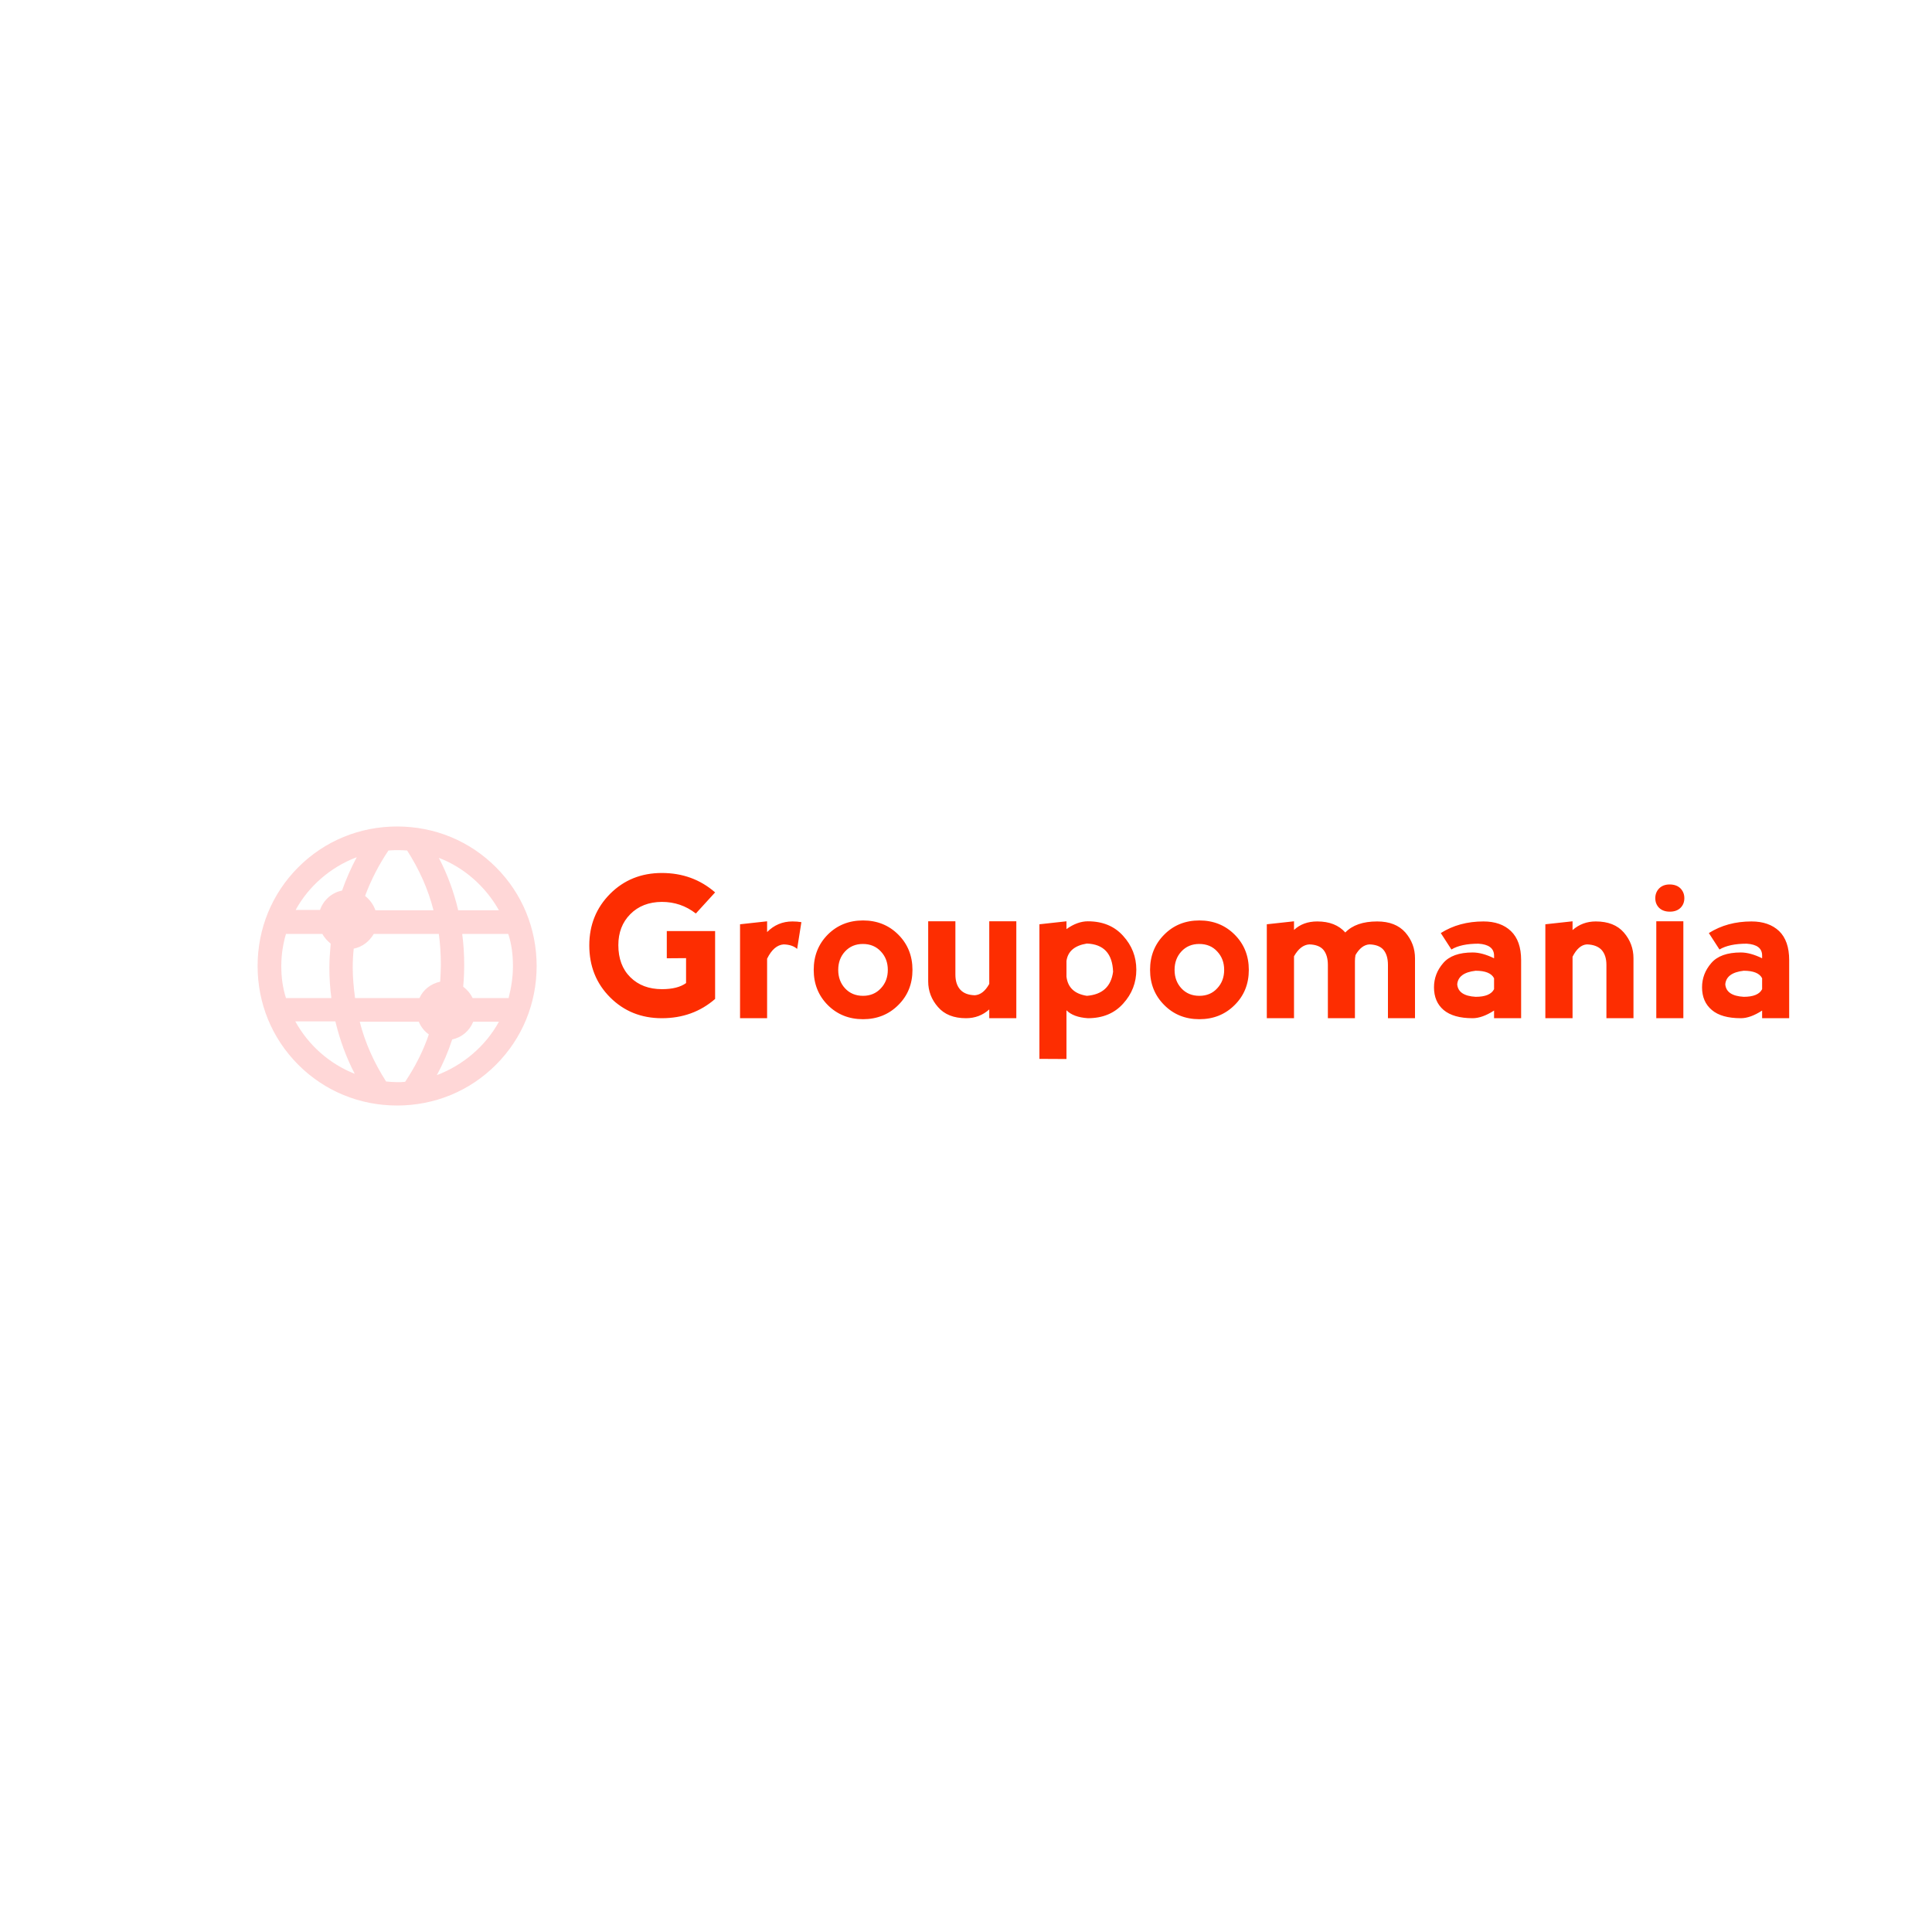
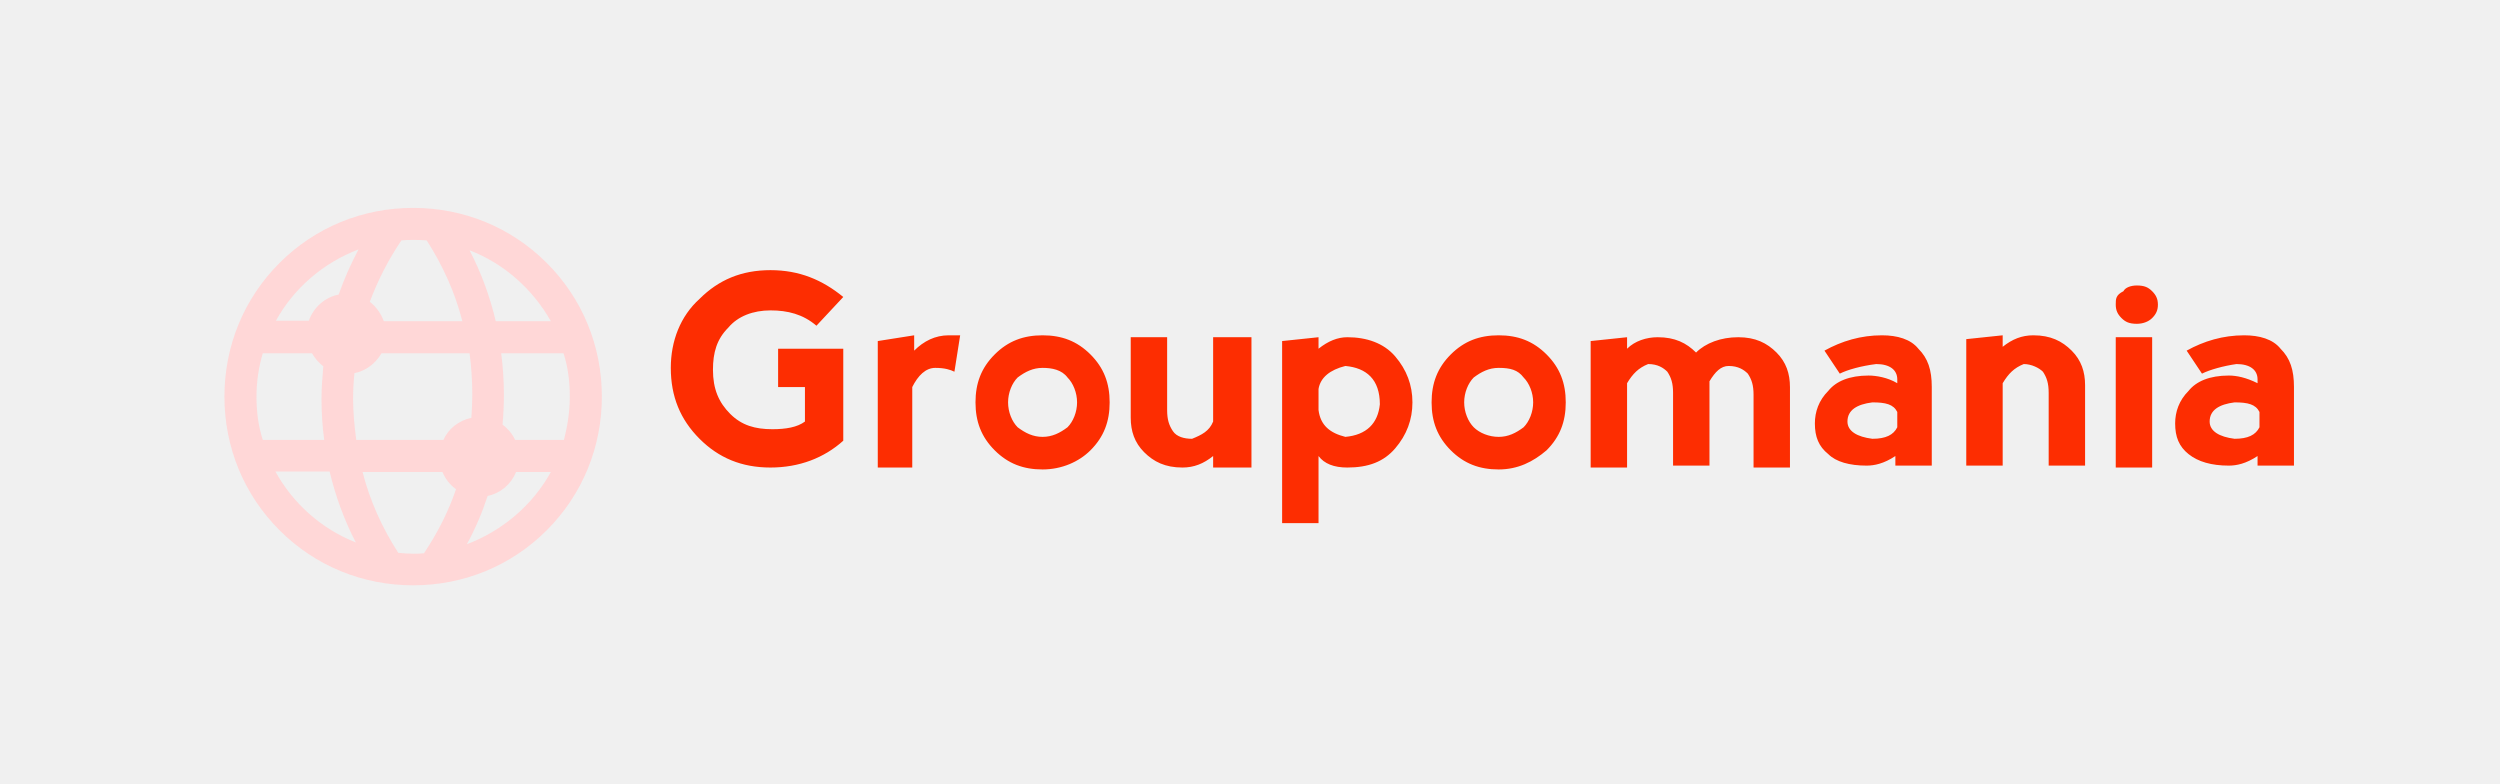
- <svg xmlns="http://www.w3.org/2000/svg" data-v-1084b650="" viewBox="0 0 300 300">
-   <rect data-v-1084b650="" fill="#FFFFFF" x="0" y="0" width="300px" height="300px" class="logo-background-square" />
-   <g data-v-1084b650="" id="b5a93e15-ef7c-9d7a-680b-cdb17474f15f" fill="#FD2D01" transform="matrix(2.2,0,0,2.2,90.86749,130.233)">
-     <path d="M5.41 12.67L5.41 12.67Q3.23 12.67 1.76 11.20L1.76 11.20L1.76 11.20Q0.29 9.73 0.29 7.53L0.29 7.53L0.29 7.53Q0.29 5.37 1.76 3.89L1.76 3.89L1.76 3.89Q3.23 2.42 5.41 2.42L5.41 2.42L5.41 2.42Q7.60 2.42 9.17 3.79L9.17 3.79L7.81 5.28L7.81 5.28Q6.76 4.46 5.41 4.46L5.41 4.46L5.41 4.46Q4.03 4.47 3.18 5.33L3.18 5.33L3.18 5.33Q2.34 6.18 2.34 7.51L2.34 7.51L2.34 7.51Q2.34 8.94 3.19 9.78L3.19 9.78L3.19 9.78Q4.04 10.62 5.42 10.62L5.42 10.62L5.42 10.62Q6.53 10.62 7.12 10.19L7.12 10.19L7.12 8.43L5.76 8.44L5.76 6.52L9.17 6.52L9.17 11.31L9.17 11.31Q7.61 12.67 5.41 12.67L5.41 12.67ZM12.84 5.83L12.84 6.59L12.84 6.59Q13.58 5.84 14.63 5.84L14.63 5.84L14.63 5.84Q14.96 5.84 15.26 5.89L15.26 5.89L14.96 7.78L14.96 7.78Q14.63 7.48 14.01 7.46L14.01 7.46L14.01 7.46Q13.31 7.51 12.84 8.47L12.84 8.47L12.84 12.67L10.93 12.67L10.93 6.04L12.84 5.83ZM19.61 12.74L19.61 12.74Q18.12 12.74 17.12 11.74L17.12 11.74L17.12 11.74Q16.13 10.74 16.13 9.26L16.13 9.26L16.13 9.26Q16.13 7.77 17.12 6.77L17.12 6.77L17.12 6.77Q18.12 5.77 19.61 5.77L19.61 5.77L19.61 5.77Q21.10 5.77 22.10 6.77L22.10 6.77L22.10 6.77Q23.10 7.77 23.10 9.26L23.10 9.26L23.10 9.26Q23.10 10.75 22.10 11.74L22.10 11.74L22.10 11.74Q21.10 12.74 19.61 12.74L19.61 12.74ZM19.61 11.09L19.61 11.09L19.61 11.09Q20.38 11.09 20.87 10.56L20.87 10.56L20.87 10.56Q21.36 10.04 21.36 9.26L21.36 9.26L21.36 9.26Q21.36 8.48 20.87 7.96L20.87 7.96L20.87 7.96Q20.38 7.43 19.60 7.43L19.60 7.43L19.60 7.43Q18.83 7.43 18.34 7.96L18.34 7.96L18.34 7.96Q17.86 8.48 17.86 9.26L17.86 9.26L17.86 9.26Q17.86 10.04 18.34 10.56L18.34 10.56L18.34 10.56Q18.83 11.09 19.61 11.09ZM28.52 10.25L28.52 10.25L28.52 5.83L30.43 5.83L30.43 12.67L28.52 12.67L28.52 12.05L28.52 12.05Q27.83 12.67 26.88 12.67L26.88 12.67L26.88 12.67Q25.58 12.67 24.90 11.88L24.90 11.88L24.90 11.88Q24.21 11.09 24.21 10.07L24.21 10.07L24.21 5.83L26.13 5.83L26.13 9.59L26.13 9.59Q26.13 10.27 26.47 10.65L26.47 10.65L26.47 10.65Q26.81 11.03 27.50 11.05L27.50 11.05L27.50 11.05Q28.10 11.01 28.52 10.25ZM33.97 15.55L32.06 15.54L32.06 6.04L33.97 5.83L33.97 6.38L33.97 6.38Q34.74 5.83 35.48 5.83L35.48 5.83L35.48 5.83Q37.05 5.83 37.97 6.86L37.97 6.86L37.97 6.86Q38.90 7.88 38.90 9.25L38.90 9.25L38.90 9.25Q38.90 10.62 37.97 11.64L37.97 11.64L37.97 11.64Q37.05 12.67 35.48 12.67L35.48 12.67L35.48 12.67Q34.45 12.60 33.97 12.11L33.97 12.11L33.97 15.55ZM33.97 8.63L33.97 8.63L33.97 9.74L33.97 9.74Q34.11 10.89 35.41 11.09L35.41 11.09L35.41 11.09Q37.05 10.96 37.26 9.39L37.26 9.39L37.26 9.39Q37.19 7.47 35.41 7.40L35.41 7.40L35.41 7.40Q34.11 7.61 33.97 8.63ZM43.35 12.74L43.35 12.74Q41.86 12.74 40.87 11.74L40.87 11.74L40.87 11.74Q39.87 10.74 39.87 9.26L39.87 9.26L39.87 9.26Q39.87 7.77 40.87 6.77L40.87 6.77L40.87 6.77Q41.86 5.77 43.35 5.77L43.35 5.77L43.35 5.77Q44.84 5.77 45.84 6.77L45.84 6.77L45.84 6.77Q46.84 7.77 46.84 9.26L46.84 9.26L46.84 9.26Q46.84 10.75 45.84 11.74L45.84 11.74L45.84 11.74Q44.84 12.74 43.35 12.74L43.35 12.74ZM43.35 11.09L43.35 11.09L43.35 11.09Q44.13 11.09 44.61 10.56L44.61 10.56L44.61 10.56Q45.10 10.04 45.10 9.26L45.10 9.26L45.10 9.26Q45.10 8.48 44.61 7.96L44.61 7.96L44.61 7.96Q44.13 7.43 43.34 7.43L43.34 7.43L43.34 7.43Q42.57 7.43 42.08 7.96L42.08 7.96L42.08 7.96Q41.60 8.48 41.60 9.26L41.60 9.26L41.60 9.26Q41.60 10.04 42.08 10.56L42.08 10.56L42.08 10.56Q42.57 11.09 43.35 11.09ZM50.03 8.30L50.03 8.30L50.03 12.67L48.11 12.67L48.11 6.04L50.03 5.83L50.03 6.44L50.03 6.44Q50.67 5.84 51.67 5.84L51.67 5.84L51.67 5.84Q52.96 5.84 53.65 6.62L53.65 6.62L53.65 6.62Q54.40 5.84 55.90 5.84L55.90 5.84L55.90 5.84Q57.20 5.84 57.89 6.62L57.89 6.62L57.89 6.62Q58.57 7.41 58.57 8.44L58.57 8.44L58.57 12.67L56.66 12.67L56.66 8.91L56.66 8.91Q56.66 8.23 56.35 7.85L56.35 7.85L56.35 7.85Q56.04 7.48 55.35 7.46L55.35 7.46L55.35 7.46Q54.78 7.50 54.37 8.21L54.37 8.21L54.37 8.21Q54.33 8.42 54.33 8.64L54.33 8.64L54.33 12.67L52.42 12.67L52.42 8.91L52.42 8.91Q52.42 8.23 52.11 7.85L52.11 7.85L52.11 7.85Q51.80 7.48 51.11 7.46L51.11 7.46L51.11 7.46Q50.48 7.50 50.03 8.30ZM61.14 7.82L60.39 6.66L60.39 6.66Q61.69 5.84 63.40 5.84L63.40 5.84L63.40 5.84Q64.63 5.84 65.34 6.52L65.34 6.52L65.34 6.52Q66.06 7.21 66.06 8.57L66.06 8.57L66.06 12.67L64.15 12.67L64.15 12.13L64.15 12.13Q63.31 12.67 62.64 12.67L62.64 12.67L62.64 12.67Q61.28 12.67 60.59 12.09L60.59 12.09L60.59 12.09Q59.91 11.51 59.91 10.49L59.91 10.49L59.91 10.49Q59.91 9.53 60.56 8.78L60.56 8.78L60.56 8.78Q61.20 8.03 62.64 8.03L62.64 8.03L62.64 8.03Q63.31 8.03 64.15 8.44L64.15 8.44L64.15 8.23L64.15 8.23Q64.13 7.48 63.05 7.41L63.05 7.41L63.05 7.41Q61.82 7.41 61.14 7.82L61.14 7.82ZM64.15 10.62L64.15 10.62L64.15 9.85L64.15 9.85Q63.88 9.32 62.85 9.32L62.85 9.32L62.85 9.32Q61.62 9.46 61.55 10.28L61.55 10.28L61.55 10.28Q61.62 11.09 62.85 11.16L62.85 11.16L62.85 11.16Q63.88 11.16 64.15 10.62ZM69.69 8.33L69.69 8.33L69.69 12.67L67.77 12.67L67.77 6.04L69.69 5.83L69.69 6.45L69.69 6.45Q70.38 5.84 71.33 5.84L71.33 5.84L71.33 5.84Q72.63 5.84 73.31 6.62L73.31 6.62L73.31 6.62Q73.99 7.41 73.99 8.44L73.99 8.44L73.99 12.67L72.08 12.67L72.08 8.91L72.08 8.91Q72.08 8.23 71.74 7.85L71.74 7.85L71.74 7.85Q71.39 7.48 70.70 7.46L70.70 7.46L70.70 7.46Q70.11 7.50 69.69 8.33ZM77.51 12.67L75.60 12.67L75.60 5.83L77.51 5.83L77.51 12.67ZM75.53 4.20L75.53 4.20L75.53 4.20Q75.53 4.61 75.80 4.88L75.80 4.88L75.80 4.88Q76.08 5.15 76.56 5.15L76.56 5.15L76.56 5.15Q77.03 5.15 77.31 4.88L77.31 4.88L77.31 4.88Q77.58 4.61 77.58 4.20L77.58 4.20L77.58 4.20Q77.58 3.79 77.31 3.51L77.31 3.51L77.31 3.51Q77.03 3.23 76.54 3.23L76.54 3.23L76.54 3.23Q76.08 3.23 75.80 3.51L75.80 3.51L75.80 3.51Q75.53 3.79 75.53 4.20ZM80.06 7.82L79.31 6.66L79.31 6.66Q80.61 5.84 82.32 5.84L82.32 5.84L82.32 5.84Q83.55 5.84 84.27 6.52L84.27 6.52L84.27 6.52Q84.98 7.21 84.98 8.57L84.98 8.57L84.98 12.67L83.07 12.67L83.07 12.13L83.07 12.13Q82.24 12.67 81.57 12.67L81.57 12.67L81.57 12.67Q80.20 12.67 79.52 12.09L79.52 12.09L79.52 12.09Q78.83 11.51 78.83 10.49L78.83 10.49L78.83 10.49Q78.83 9.53 79.48 8.78L79.48 8.78L79.48 8.78Q80.12 8.03 81.57 8.03L81.57 8.03L81.57 8.03Q82.23 8.03 83.07 8.44L83.07 8.44L83.07 8.23L83.07 8.23Q83.06 7.48 81.98 7.41L81.98 7.41L81.98 7.41Q80.75 7.41 80.06 7.82L80.06 7.82ZM83.07 10.62L83.07 10.62L83.07 9.85L83.07 9.85Q82.80 9.32 81.77 9.32L81.77 9.32L81.77 9.32Q80.54 9.46 80.47 10.28L80.47 10.28L80.47 10.28Q80.54 11.09 81.77 11.16L81.77 11.16L81.77 11.16Q82.80 11.16 83.07 10.62Z" />
+ <svg xmlns="http://www.w3.org/2000/svg" version="1.1" id="Calque_1" x="0px" y="0px" viewBox="0 0 287 90" style="enable-background:new 0 0 287 90;" xml:space="preserve">
+   <style type="text/css">
+ 	.st0{fill:#FD2D01;}
+ 	.st1{fill:#FFD7D7;}
+ </style>
+   <g id="b5a93e15-ef7c-9d7a-680b-cdb17474f15f" transform="matrix(2.2,0,0,2.2,90.86749,130.233)">
+     <path class="st0" d="M-1.1-34.8L-1.1-34.8c-1.5,0-2.7-0.5-3.7-1.5l0,0l0,0c-1-1-1.5-2.2-1.5-3.7l0,0l0,0c0-1.4,0.5-2.7,1.5-3.6l0,0   l0,0c1-1,2.2-1.5,3.7-1.5l0,0l0,0c1.5,0,2.7,0.5,3.8,1.4l0,0l-1.4,1.5l0,0C0.6-42.8-0.2-43-1.1-43l0,0l0,0c-0.9,0-1.7,0.3-2.2,0.9   l0,0l0,0c-0.6,0.6-0.8,1.3-0.8,2.2l0,0l0,0c0,1,0.3,1.7,0.9,2.3l0,0l0,0c0.6,0.6,1.3,0.8,2.2,0.8l0,0l0,0c0.7,0,1.3-0.1,1.7-0.4   l0,0v-1.8l-1.4,0V-41h3.4v4.8l0,0C1.7-35.3,0.4-34.8-1.1-34.8L-1.1-34.8z M6.4-41.7v0.8l0,0c0.5-0.5,1.1-0.8,1.8-0.8l0,0l0,0   c0.2,0,0.4,0,0.6,0l0,0l-0.3,1.9l0,0C8.3-39.9,8-40,7.5-40l0,0l0,0c-0.5,0-0.9,0.4-1.2,1l0,0v4.2H4.5v-6.6L6.4-41.7z M13.1-34.7   L13.1-34.7c-1,0-1.8-0.3-2.5-1l0,0l0,0c-0.7-0.7-1-1.5-1-2.5l0,0l0,0c0-1,0.3-1.8,1-2.5l0,0l0,0c0.7-0.7,1.5-1,2.5-1l0,0l0,0   c1,0,1.8,0.3,2.5,1l0,0l0,0c0.7,0.7,1,1.5,1,2.5l0,0l0,0c0,1-0.3,1.8-1,2.5l0,0l0,0C15-35.1,14.1-34.7,13.1-34.7L13.1-34.7z    M13.1-36.4L13.1-36.4L13.1-36.4c0.5,0,0.9-0.2,1.3-0.5l0,0l0,0c0.3-0.3,0.5-0.8,0.5-1.3l0,0l0,0c0-0.5-0.2-1-0.5-1.3l0,0l0,0   c-0.3-0.4-0.8-0.5-1.3-0.5l0,0l0,0c-0.5,0-0.9,0.2-1.3,0.5l0,0l0,0c-0.3,0.3-0.5,0.8-0.5,1.3l0,0l0,0c0,0.5,0.2,1,0.5,1.3l0,0l0,0   C12.2-36.6,12.6-36.4,13.1-36.4z M22-37.2L22-37.2v-4.4H24v6.8H22v-0.6l0,0c-0.5,0.4-1,0.6-1.6,0.6l0,0l0,0c-0.9,0-1.5-0.3-2-0.8   l0,0l0,0c-0.5-0.5-0.7-1.1-0.7-1.8l0,0v-4.2h1.9v3.8l0,0c0,0.5,0.1,0.8,0.3,1.1l0,0l0,0c0.2,0.3,0.6,0.4,1,0.4l0,0l0,0   C21.4-36.5,21.8-36.7,22-37.2z M27.5-31.9l-1.9,0v-9.5l1.9-0.2v0.6l0,0c0.5-0.4,1-0.6,1.5-0.6l0,0l0,0c1,0,1.9,0.3,2.5,1l0,0l0,0   c0.6,0.7,0.9,1.5,0.9,2.4l0,0l0,0c0,0.9-0.3,1.7-0.9,2.4l0,0l0,0c-0.6,0.7-1.4,1-2.5,1l0,0l0,0c-0.7,0-1.2-0.2-1.5-0.6l0,0V-31.9z    M27.5-38.9L27.5-38.9v1.1l0,0c0.1,0.8,0.6,1.2,1.4,1.4l0,0l0,0c1.1-0.1,1.7-0.7,1.8-1.7l0,0l0,0c0-1.3-0.7-1.9-1.8-2l0,0l0,0   C28.1-39.9,27.6-39.5,27.5-38.9z M36.9-34.7L36.9-34.7c-1,0-1.8-0.3-2.5-1l0,0l0,0c-0.7-0.7-1-1.5-1-2.5l0,0l0,0c0-1,0.3-1.8,1-2.5   l0,0l0,0c0.7-0.7,1.5-1,2.5-1l0,0l0,0c1,0,1.8,0.3,2.5,1l0,0l0,0c0.7,0.7,1,1.5,1,2.5l0,0l0,0c0,1-0.3,1.8-1,2.5l0,0l0,0   C38.7-35.1,37.9-34.7,36.9-34.7L36.9-34.7z M36.9-36.4L36.9-36.4L36.9-36.4c0.5,0,0.9-0.2,1.3-0.5l0,0l0,0c0.3-0.3,0.5-0.8,0.5-1.3   l0,0l0,0c0-0.5-0.2-1-0.5-1.3l0,0l0,0c-0.3-0.4-0.7-0.5-1.3-0.5l0,0l0,0c-0.5,0-0.9,0.2-1.3,0.5l0,0l0,0c-0.3,0.3-0.5,0.8-0.5,1.3   l0,0l0,0c0,0.5,0.2,1,0.5,1.3l0,0l0,0C35.9-36.6,36.4-36.4,36.9-36.4z M43.6-39.2L43.6-39.2v4.4h-1.9v-6.6l1.9-0.2v0.6l0,0   c0.4-0.4,1-0.6,1.6-0.6l0,0l0,0c0.9,0,1.5,0.3,2,0.8l0,0l0,0c0.5-0.5,1.3-0.8,2.2-0.8l0,0l0,0c0.9,0,1.5,0.3,2,0.8l0,0l0,0   c0.5,0.5,0.7,1.1,0.7,1.8l0,0v4.2h-1.9v-3.8l0,0c0-0.5-0.1-0.8-0.3-1.1l0,0l0,0c-0.2-0.2-0.5-0.4-1-0.4l0,0l0,0   c-0.4,0-0.7,0.3-1,0.8l0,0l0,0c0,0.1,0,0.3,0,0.4l0,0v4h-1.9v-3.8l0,0c0-0.5-0.1-0.8-0.3-1.1l0,0l0,0c-0.2-0.2-0.5-0.4-1-0.4l0,0   l0,0C44.2-40,43.9-39.7,43.6-39.2z M54.7-39.7l-0.8-1.2l0,0c0.9-0.5,1.9-0.8,3-0.8l0,0l0,0c0.8,0,1.5,0.2,1.9,0.7l0,0l0,0   c0.5,0.5,0.7,1.1,0.7,2l0,0v4.1h-1.9v-0.5l0,0c-0.6,0.4-1.1,0.5-1.5,0.5l0,0l0,0c-0.9,0-1.6-0.2-2-0.6l0,0l0,0   c-0.5-0.4-0.7-0.9-0.7-1.6l0,0l0,0c0-0.6,0.2-1.2,0.7-1.7l0,0l0,0c0.4-0.5,1.1-0.8,2.1-0.8l0,0l0,0c0.4,0,1,0.1,1.5,0.4l0,0v-0.2   l0,0c0-0.5-0.4-0.8-1.1-0.8l0,0l0,0C55.8-40.1,55.1-39.9,54.7-39.7L54.7-39.7z M57.7-36.9L57.7-36.9v-0.8l0,0   c-0.2-0.4-0.6-0.5-1.3-0.5l0,0l0,0c-0.8,0.1-1.3,0.4-1.3,1l0,0l0,0c0,0.5,0.5,0.8,1.3,0.9l0,0l0,0C57.1-36.3,57.5-36.5,57.7-36.9z    M63.2-39.2L63.2-39.2v4.3h-1.9v-6.6l1.9-0.2v0.6l0,0c0.5-0.4,1-0.6,1.6-0.6l0,0l0,0c0.9,0,1.5,0.3,2,0.8l0,0l0,0   c0.5,0.5,0.7,1.1,0.7,1.8l0,0v4.2h-1.9v-3.8l0,0c0-0.5-0.1-0.8-0.3-1.1l0,0l0,0c-0.2-0.2-0.6-0.4-1-0.4l0,0l0,0   C63.8-40,63.5-39.7,63.2-39.2z M71-34.8h-1.9v-6.8H71V-34.8z M69.1-43.3L69.1-43.3L69.1-43.3c0,0.3,0.1,0.5,0.3,0.7l0,0l0,0   c0.2,0.2,0.4,0.3,0.8,0.3l0,0l0,0c0.3,0,0.6-0.1,0.8-0.3l0,0l0,0c0.2-0.2,0.3-0.4,0.3-0.7l0,0l0,0c0-0.3-0.1-0.5-0.3-0.7l0,0l0,0   c-0.2-0.2-0.4-0.3-0.8-0.3l0,0l0,0c-0.3,0-0.6,0.1-0.7,0.3l0,0l0,0C69.1-43.8,69.1-43.6,69.1-43.3z M73.6-39.7l-0.8-1.2l0,0   c0.9-0.5,1.9-0.8,3-0.8l0,0l0,0c0.8,0,1.5,0.2,1.9,0.7l0,0l0,0c0.5,0.5,0.7,1.1,0.7,2l0,0v4.1h-1.9v-0.5l0,0   c-0.6,0.4-1.1,0.5-1.5,0.5l0,0l0,0c-0.9,0-1.6-0.2-2.1-0.6l0,0l0,0c-0.5-0.4-0.7-0.9-0.7-1.6l0,0l0,0c0-0.6,0.2-1.2,0.7-1.7l0,0   l0,0c0.4-0.5,1.1-0.8,2.1-0.8l0,0l0,0c0.4,0,0.9,0.1,1.5,0.4l0,0v-0.2l0,0c0-0.5-0.4-0.8-1.1-0.8l0,0l0,0   C74.7-40.1,74-39.9,73.6-39.7L73.6-39.7z M76.6-36.9L76.6-36.9v-0.8l0,0c-0.2-0.4-0.6-0.5-1.3-0.5l0,0l0,0c-0.8,0.1-1.3,0.4-1.3,1   l0,0l0,0c0,0.5,0.5,0.8,1.3,0.9l0,0l0,0C76-36.3,76.4-36.5,76.6-36.9z" />
  </g>
-   <g data-v-1084b650="" id="9269873b-566f-aa23-fe77-697bbc54db67" stroke="none" fill="#FFD7D7" transform="matrix(0.1727631,0,0,0.1727631,35.75002,124.0855)">
-     <svg viewBox="-205 207 100 100">
-       <switch>
-         <g>
-           <path d="M-155 298.8c11.2 0 21.7-4.3 29.6-12.2 7.9-7.9 12.2-18.4 12.2-29.6 0-11.2-4.3-21.7-12.2-29.6-7.9-7.9-18.4-12.2-29.6-12.2s-21.7 4.3-29.6 12.2c-7.9 7.9-12.2 18.4-12.2 29.6 0 11.2 4.3 21.7 12.2 29.6 7.9 7.9 18.4 12.2 29.6 12.2zm2.4-7.1c-.8.1-1.6.1-2.4.1-1.1 0-2.2-.1-3.3-.2-3.6-5.6-6.3-11.6-7.9-17.9h17.7c.6 1.5 1.7 2.9 3 3.8-1.7 5-4.1 9.7-7.1 14.2zm9.5-2c1.9-3.5 3.4-7 4.6-10.7 2.9-.6 5.2-2.6 6.3-5.3h7.7c-4 7.3-10.7 13-18.6 16zm22.8-32.7c0 3.3-.5 6.5-1.3 9.6h-10.8c-.6-1.3-1.6-2.5-2.8-3.4.2-2.2.3-4.4.3-6.6 0-3.1-.2-6.2-.6-9.2h13.8c1 3 1.4 6.3 1.4 9.6zm-4.2-16.7h-12.2c-1.3-5.5-3.2-10.7-5.8-15.7 7.6 2.9 14 8.6 18 15.7zm-17.4 16.3c0 1.7-.1 3.4-.2 5.1-2.8.6-5.1 2.4-6.2 4.9h-19.3c-.4-3-.7-6.1-.7-9.1 0-1.9.1-3.8.3-5.7 2.6-.5 4.7-2.2 6-4.4h19.5c.4 3 .6 6.1.6 9.2zm-15.7-34.2c.9-.1 1.8-.1 2.6-.1 1 0 2 0 3 .1 3.6 5.6 6.3 11.6 7.9 17.9h-17.4c-.6-1.7-1.7-3.2-3.1-4.3 1.8-4.8 4.1-9.3 7-13.6zm-9.5 2c-1.7 3.2-3.2 6.6-4.4 10-3.1.6-5.6 2.9-6.6 5.8h-7.3c3.9-7.1 10.4-12.8 18.3-15.8zm-22.6 32.6c0-3.3.5-6.6 1.4-9.6h10.9c.6 1.1 1.5 2.1 2.5 2.9-.2 2.4-.4 4.8-.4 7.2 0 3.1.2 6.1.6 9.1h-13.6c-1-3.1-1.4-6.3-1.4-9.6zm16.2 16.6c1.3 5.4 3.2 10.7 5.8 15.7-7.6-3-13.9-8.6-17.8-15.7h12z" />
-         </g>
-       </switch>
-     </svg>
+   <g id="_x39_269873b-566f-aa23-fe77-697bbc54db67" transform="matrix(0.1727631,0,0,0.1727631,35.75002,124.0855)">
+     <g>
+       <path class="st1" d="M67.6-329.3c33.6,0,65.1-12.9,88.8-36.6c23.7-23.7,36.6-55.2,36.6-88.8c0-33.6-12.9-65.1-36.6-88.8    s-55.2-36.6-88.8-36.6s-65.1,12.9-88.8,36.6c-23.7,23.7-36.6,55.2-36.6,88.8s12.9,65.1,36.6,88.8C2.5-342.2,34-329.3,67.6-329.3z     M74.8-350.6c-2.4,0.3-4.8,0.3-7.2,0.3c-3.3,0-6.6-0.3-9.9-0.6c-10.8-16.8-18.9-34.8-23.7-53.7h53.1c1.8,4.5,5.1,8.7,9,11.4    C91-378.2,83.8-364.1,74.8-350.6z M103.3-356.6c5.7-10.5,10.2-21,13.8-32.1c8.7-1.8,15.6-7.8,18.9-15.9h23.1    C147.1-382.7,127-365.6,103.3-356.6z M171.7-454.7c0,9.9-1.5,19.5-3.9,28.8h-32.4c-1.8-3.9-4.8-7.5-8.4-10.2    c0.6-6.6,0.9-13.2,0.9-19.8c0-9.3-0.6-18.6-1.8-27.6h41.4C170.5-474.5,171.7-464.6,171.7-454.7z M159.1-504.8h-36.6    c-3.9-16.5-9.6-32.1-17.4-47.1C127.9-543.2,147.1-526.1,159.1-504.8z M106.9-455.9c0,5.1-0.3,10.2-0.6,15.3    c-8.4,1.8-15.3,7.2-18.6,14.7H29.8c-1.2-9-2.1-18.3-2.1-27.3c0-5.7,0.3-11.4,0.9-17.1c7.8-1.5,14.1-6.6,18-13.2h58.5    C106.3-474.5,106.9-465.2,106.9-455.9z M59.8-558.5c2.7-0.3,5.4-0.3,7.8-0.3c3,0,6,0,9,0.3c10.8,16.8,18.9,34.8,23.7,53.7H48.1    c-1.8-5.1-5.1-9.6-9.3-12.9C44.2-532.1,51.1-545.6,59.8-558.5z M31.3-552.5c-5.1,9.6-9.6,19.8-13.2,30    c-9.3,1.8-16.8,8.7-19.8,17.4h-21.9C-11.9-526.4,7.6-543.5,31.3-552.5z M-36.5-454.7c0-9.9,1.5-19.8,4.2-28.8H0.4    c1.8,3.3,4.5,6.3,7.5,8.7c-0.6,7.2-1.2,14.4-1.2,21.6c0,9.3,0.6,18.3,1.8,27.3h-40.8C-35.3-435.2-36.5-444.8-36.5-454.7z     M12.1-404.9c3.9,16.2,9.6,32.1,17.4,47.1c-22.8-9-41.7-25.8-53.4-47.1H12.1z" />
+     </g>
  </g>
</svg>
